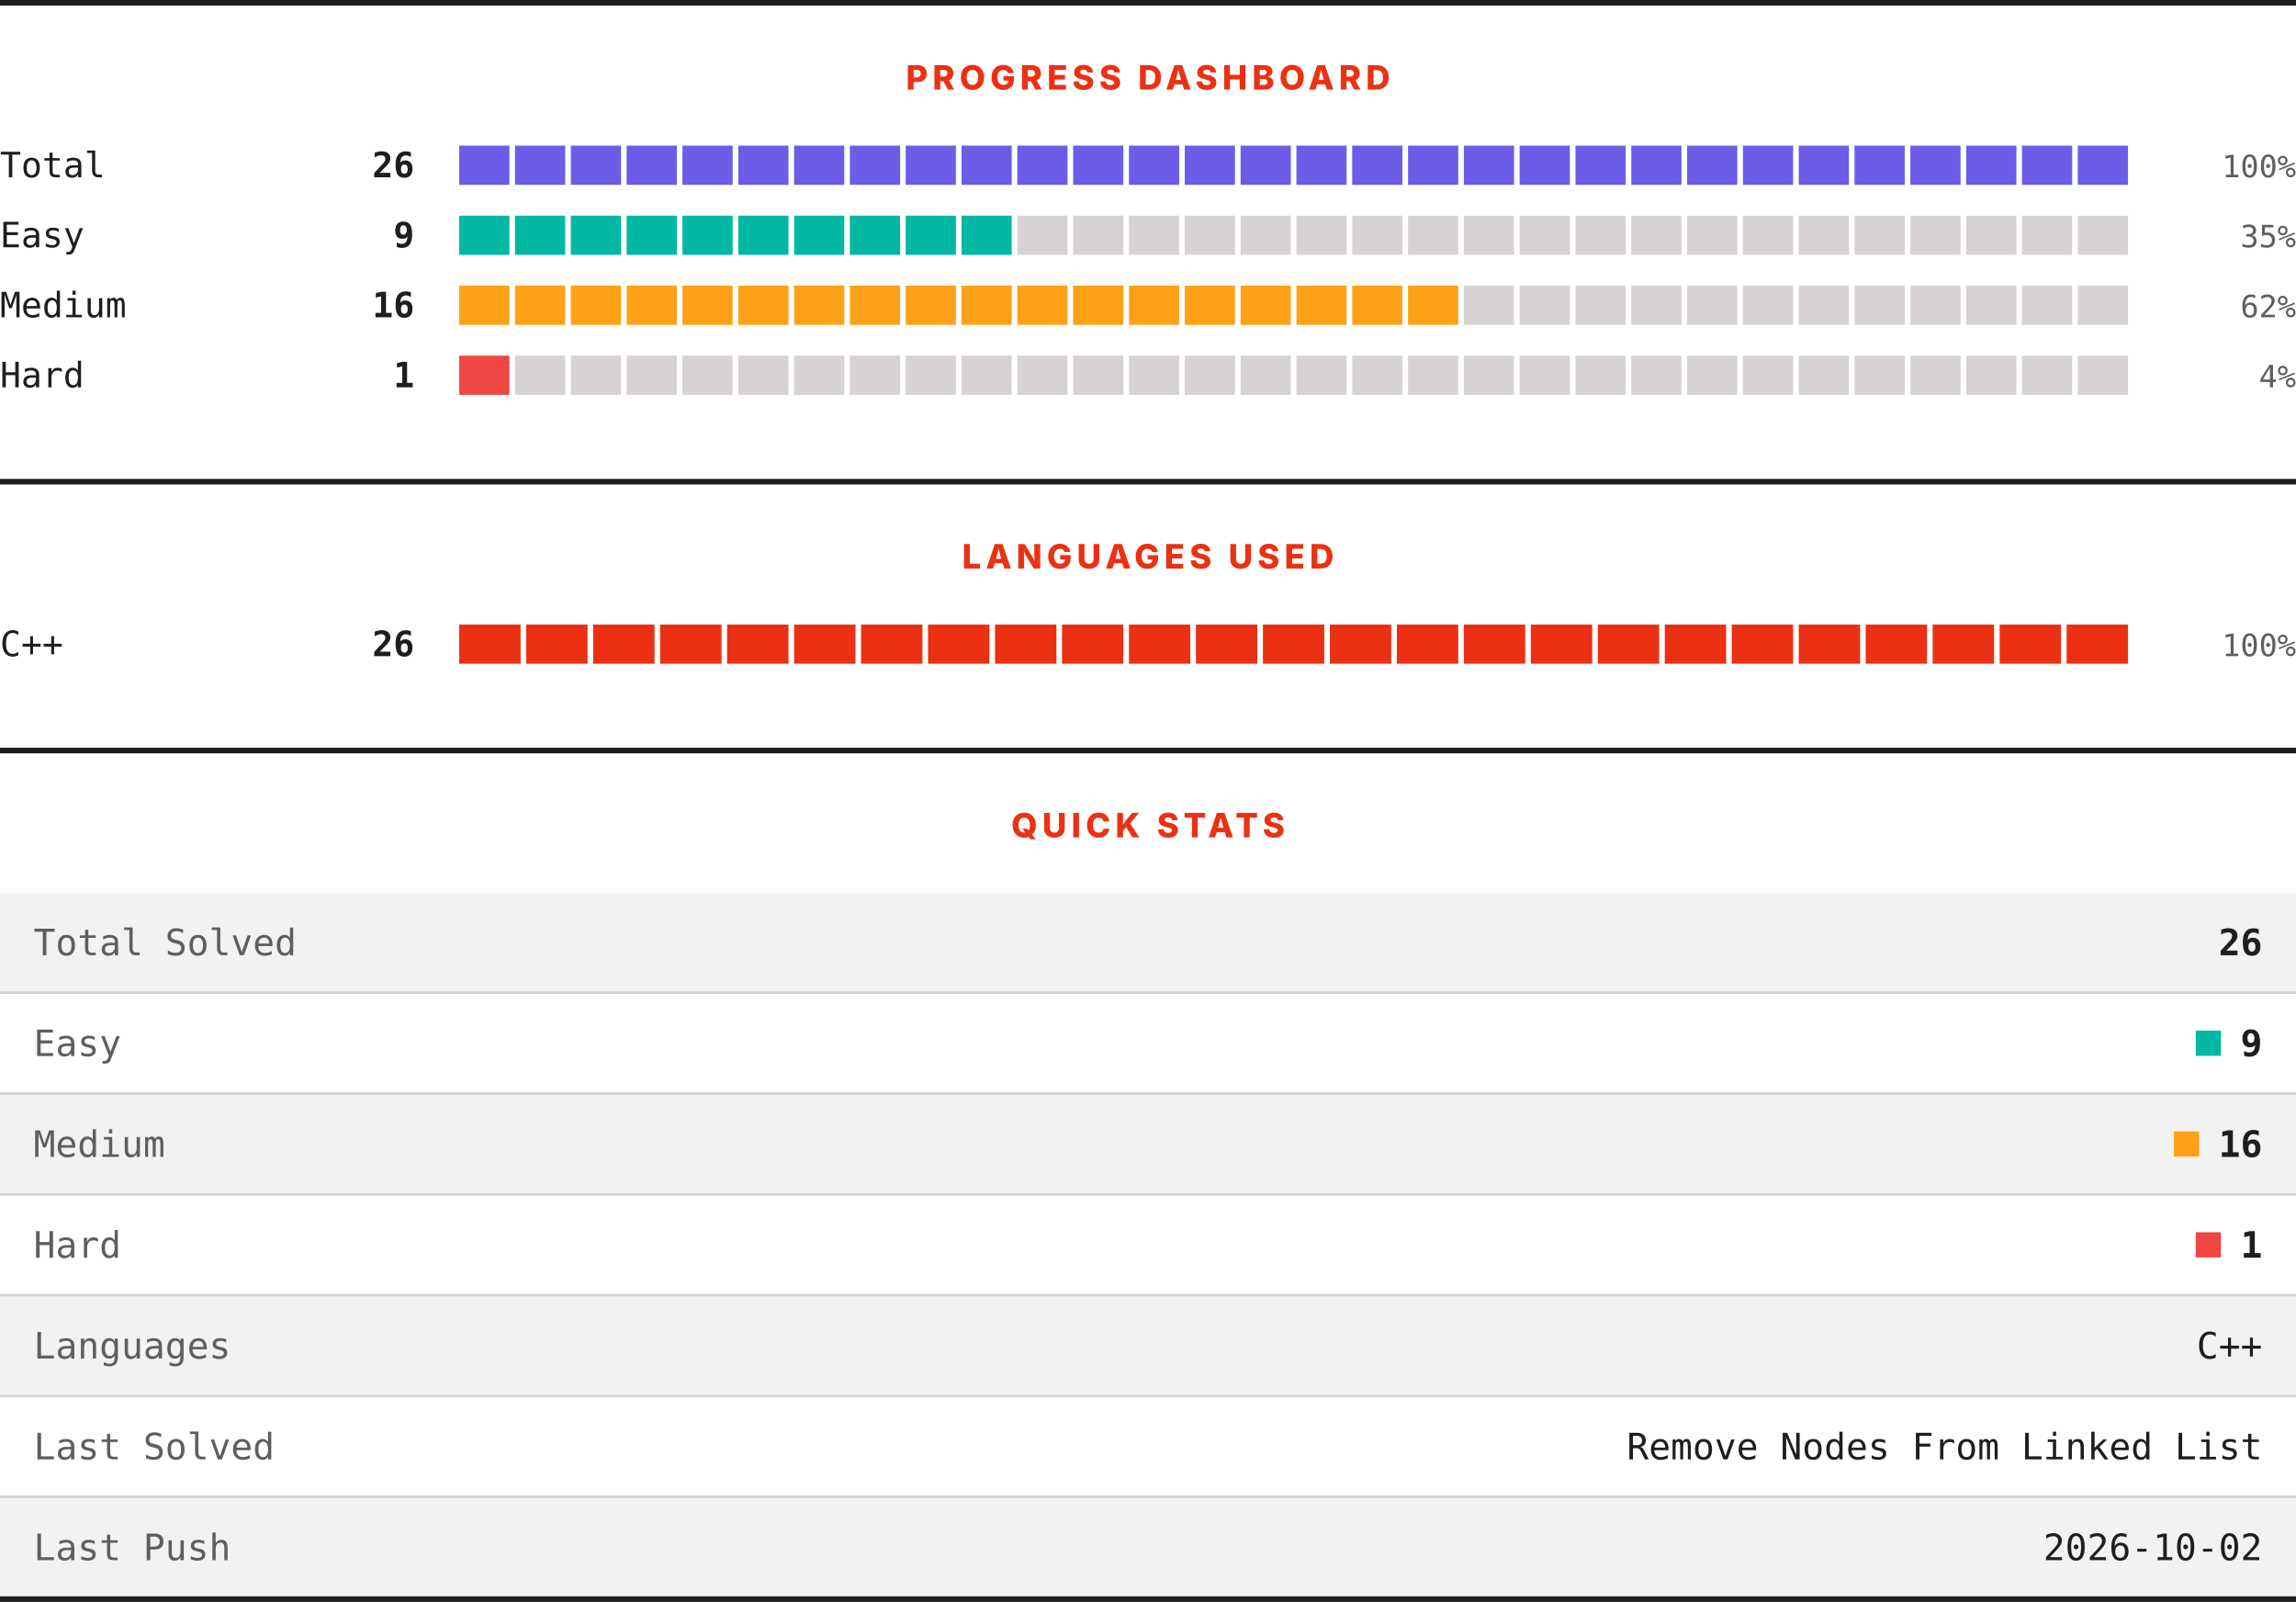
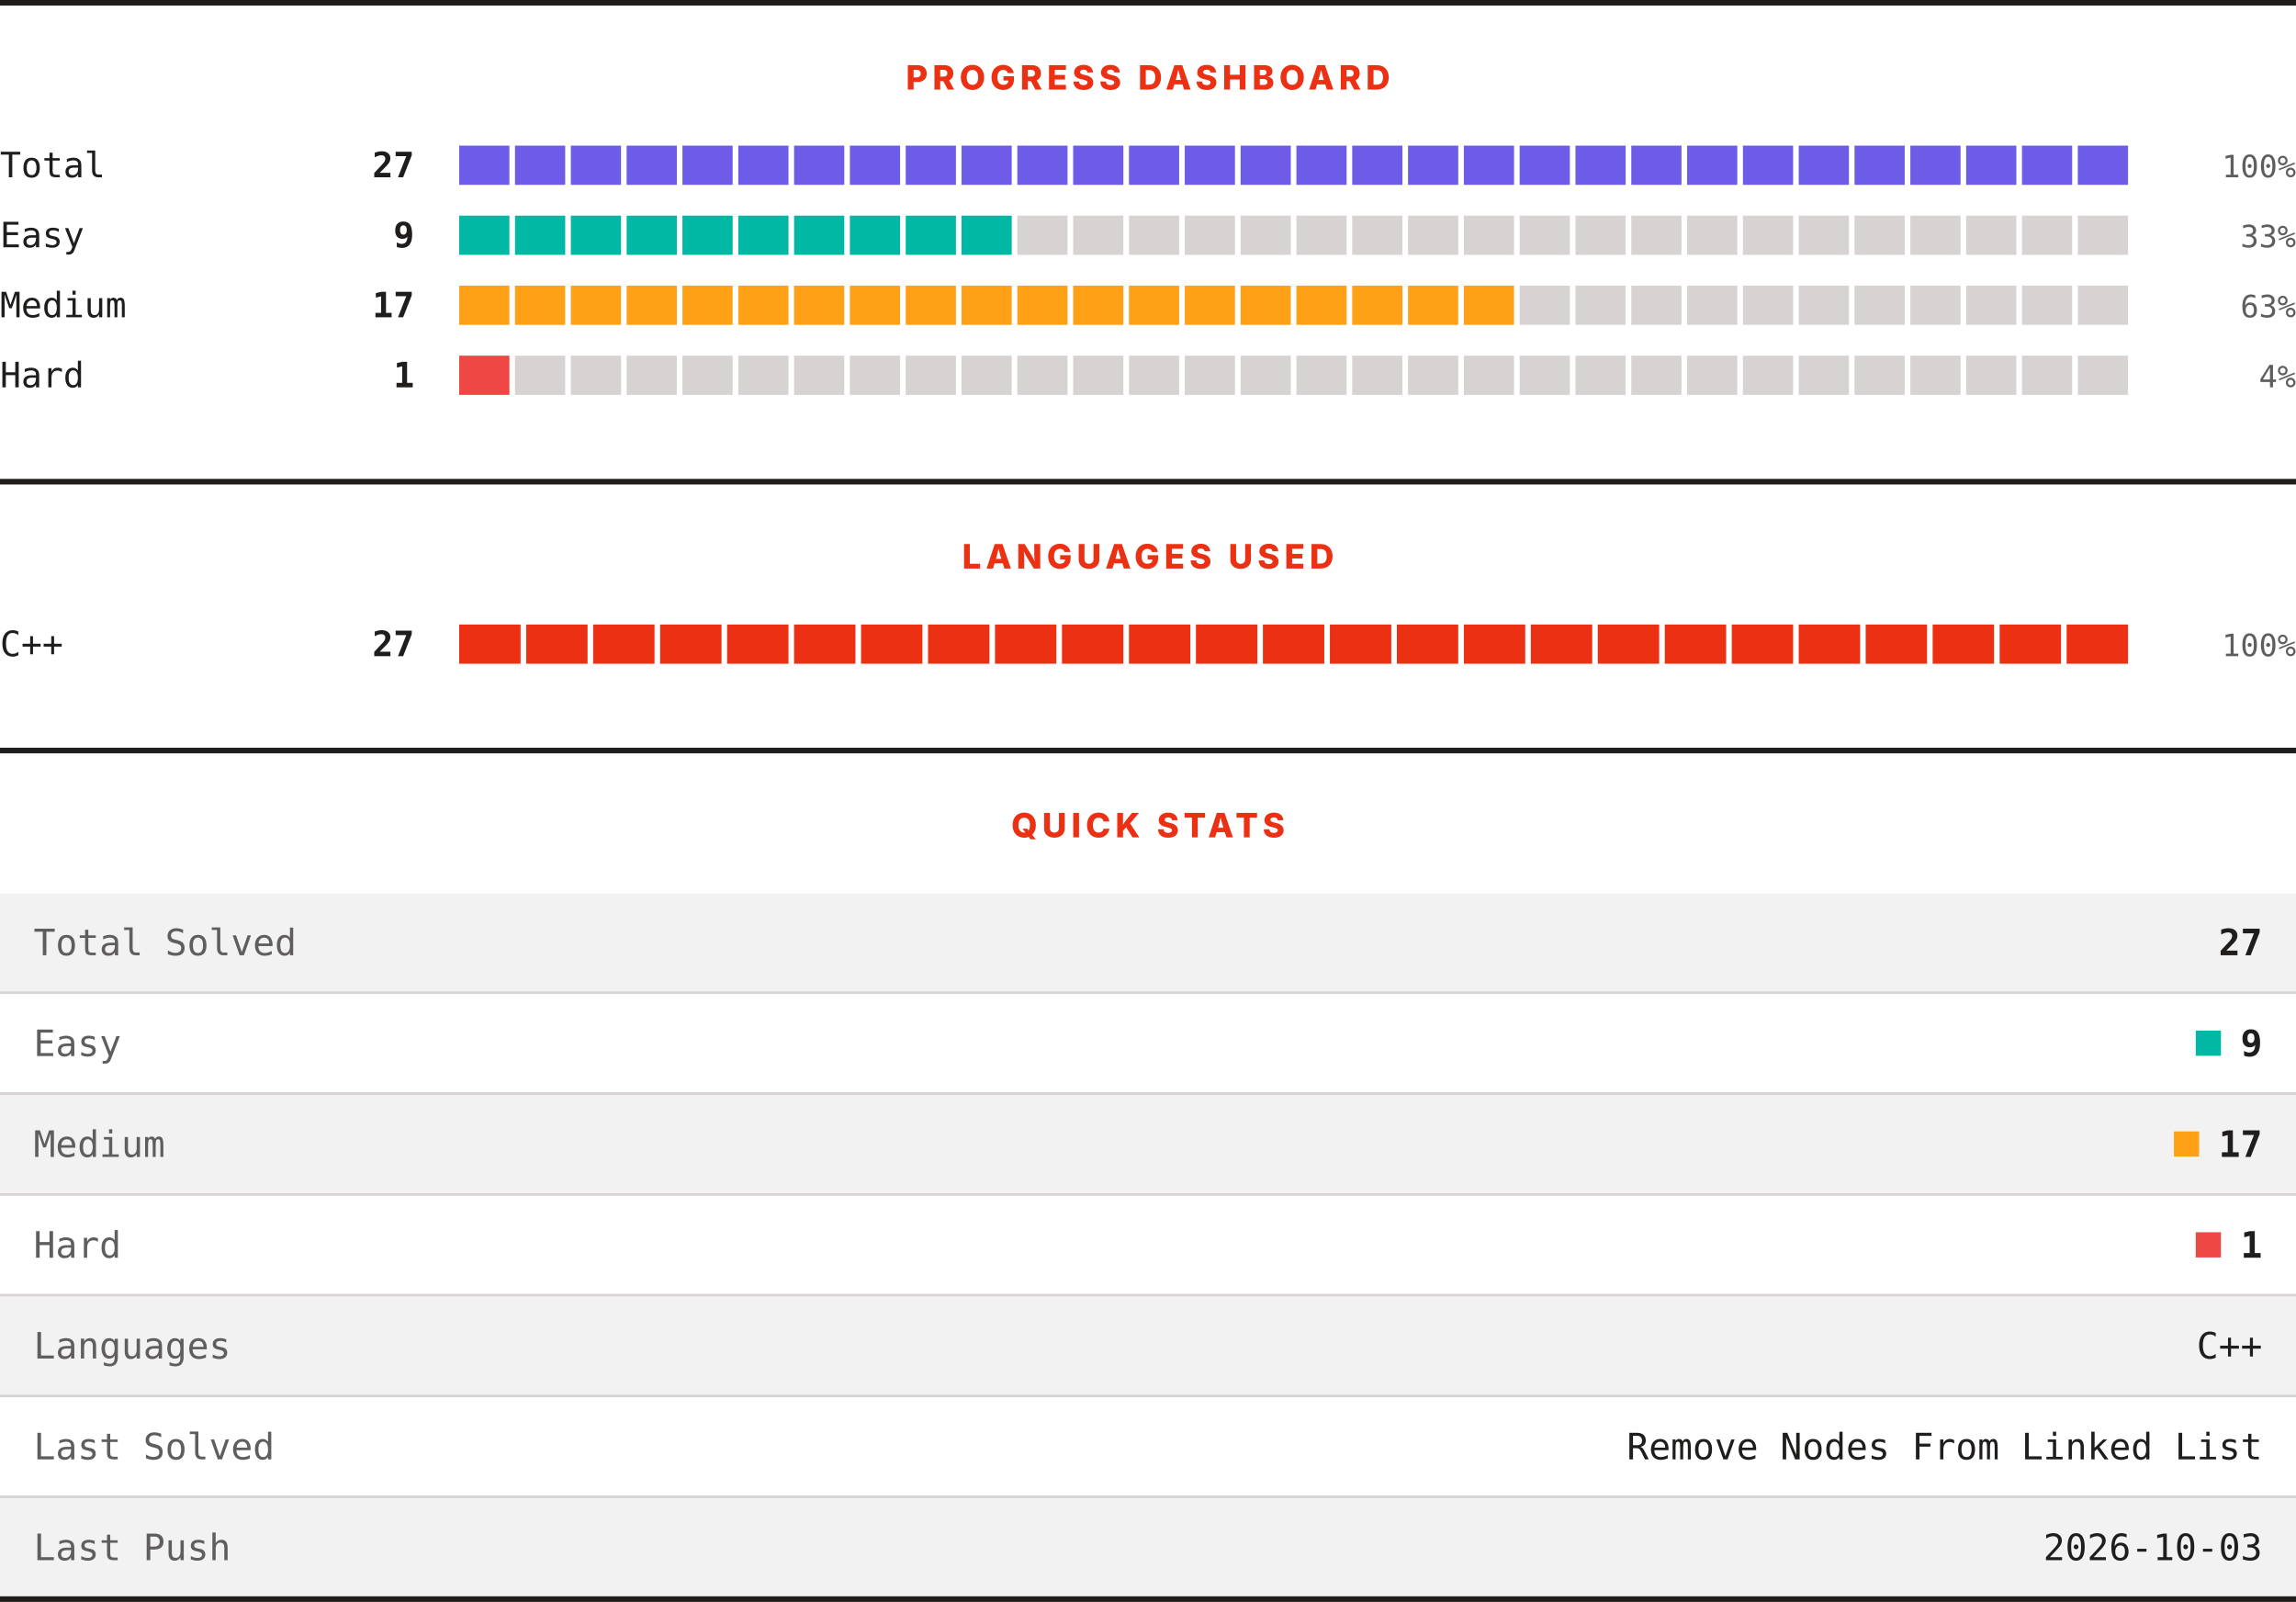
<svg xmlns="http://www.w3.org/2000/svg" width="820" height="572" viewBox="0 0 820 572" role="img" aria-label="LeetCode progress, languages and quick stats">
  <rect width="820" height="572" fill="#ffffff" />
  <rect x="0" y="0" width="820" height="2" fill="#201e1d" />
  <text x="410" y="32" text-anchor="middle" font-family="Archivo, system-ui, -apple-system, Segoe UI, sans-serif" font-size="12" font-weight="800" letter-spacing="1.68" fill="#ec3013">PROGRESS DASHBOARD</text>
  <text x="0" y="63.3" font-family="ui-monospace, SFMono-Regular, Menlo, Consolas, monospace" font-size="12.5" fill="#201e1d">Total</text>
-   <text x="148" y="63.3" text-anchor="end" font-family="ui-monospace, SFMono-Regular, Menlo, Consolas, monospace" font-size="12.5" font-weight="700" fill="#201e1d">26</text>
+   <text x="148" y="63.3" text-anchor="end" font-family="ui-monospace, SFMono-Regular, Menlo, Consolas, monospace" font-size="12.5" font-weight="700" fill="#201e1d">27</text>
  <rect x="164.00" y="52" width="17.93" height="14" fill="#6c5ce7" />
  <rect x="183.93" y="52" width="17.93" height="14" fill="#6c5ce7" />
  <rect x="203.87" y="52" width="17.93" height="14" fill="#6c5ce7" />
  <rect x="223.80" y="52" width="17.93" height="14" fill="#6c5ce7" />
  <rect x="243.73" y="52" width="17.93" height="14" fill="#6c5ce7" />
  <rect x="263.67" y="52" width="17.93" height="14" fill="#6c5ce7" />
  <rect x="283.60" y="52" width="17.93" height="14" fill="#6c5ce7" />
  <rect x="303.53" y="52" width="17.93" height="14" fill="#6c5ce7" />
  <rect x="323.47" y="52" width="17.93" height="14" fill="#6c5ce7" />
  <rect x="343.40" y="52" width="17.93" height="14" fill="#6c5ce7" />
  <rect x="363.33" y="52" width="17.93" height="14" fill="#6c5ce7" />
  <rect x="383.27" y="52" width="17.93" height="14" fill="#6c5ce7" />
  <rect x="403.20" y="52" width="17.93" height="14" fill="#6c5ce7" />
  <rect x="423.13" y="52" width="17.93" height="14" fill="#6c5ce7" />
  <rect x="443.07" y="52" width="17.93" height="14" fill="#6c5ce7" />
  <rect x="463.00" y="52" width="17.93" height="14" fill="#6c5ce7" />
  <rect x="482.93" y="52" width="17.93" height="14" fill="#6c5ce7" />
  <rect x="502.87" y="52" width="17.93" height="14" fill="#6c5ce7" />
  <rect x="522.80" y="52" width="17.93" height="14" fill="#6c5ce7" />
  <rect x="542.73" y="52" width="17.93" height="14" fill="#6c5ce7" />
  <rect x="562.67" y="52" width="17.93" height="14" fill="#6c5ce7" />
  <rect x="582.60" y="52" width="17.93" height="14" fill="#6c5ce7" />
  <rect x="602.53" y="52" width="17.93" height="14" fill="#6c5ce7" />
  <rect x="622.47" y="52" width="17.93" height="14" fill="#6c5ce7" />
  <rect x="642.40" y="52" width="17.93" height="14" fill="#6c5ce7" />
  <rect x="662.33" y="52" width="17.93" height="14" fill="#6c5ce7" />
  <rect x="682.27" y="52" width="17.93" height="14" fill="#6c5ce7" />
  <rect x="702.20" y="52" width="17.93" height="14" fill="#6c5ce7" />
  <rect x="722.13" y="52" width="17.93" height="14" fill="#6c5ce7" />
  <rect x="742.07" y="52" width="17.93" height="14" fill="#6c5ce7" />
  <text x="820" y="63.3" text-anchor="end" font-family="ui-monospace, SFMono-Regular, Menlo, Consolas, monospace" font-size="11" fill="#605d5d">100%</text>
  <text x="0" y="88.3" font-family="ui-monospace, SFMono-Regular, Menlo, Consolas, monospace" font-size="12.5" fill="#201e1d">Easy</text>
  <text x="148" y="88.3" text-anchor="end" font-family="ui-monospace, SFMono-Regular, Menlo, Consolas, monospace" font-size="12.5" font-weight="700" fill="#201e1d">9</text>
  <rect x="164.00" y="77" width="17.93" height="14" fill="#00b8a3" />
  <rect x="183.93" y="77" width="17.93" height="14" fill="#00b8a3" />
  <rect x="203.87" y="77" width="17.93" height="14" fill="#00b8a3" />
  <rect x="223.80" y="77" width="17.93" height="14" fill="#00b8a3" />
  <rect x="243.73" y="77" width="17.93" height="14" fill="#00b8a3" />
  <rect x="263.67" y="77" width="17.93" height="14" fill="#00b8a3" />
  <rect x="283.60" y="77" width="17.93" height="14" fill="#00b8a3" />
  <rect x="303.53" y="77" width="17.93" height="14" fill="#00b8a3" />
  <rect x="323.47" y="77" width="17.93" height="14" fill="#00b8a3" />
  <rect x="343.40" y="77" width="17.93" height="14" fill="#00b8a3" />
  <rect x="363.33" y="77" width="17.93" height="14" fill="#d7d3d3" />
  <rect x="383.27" y="77" width="17.93" height="14" fill="#d7d3d3" />
  <rect x="403.20" y="77" width="17.93" height="14" fill="#d7d3d3" />
  <rect x="423.13" y="77" width="17.93" height="14" fill="#d7d3d3" />
  <rect x="443.07" y="77" width="17.93" height="14" fill="#d7d3d3" />
  <rect x="463.00" y="77" width="17.93" height="14" fill="#d7d3d3" />
  <rect x="482.93" y="77" width="17.93" height="14" fill="#d7d3d3" />
  <rect x="502.87" y="77" width="17.93" height="14" fill="#d7d3d3" />
  <rect x="522.80" y="77" width="17.93" height="14" fill="#d7d3d3" />
  <rect x="542.73" y="77" width="17.93" height="14" fill="#d7d3d3" />
  <rect x="562.67" y="77" width="17.93" height="14" fill="#d7d3d3" />
  <rect x="582.60" y="77" width="17.93" height="14" fill="#d7d3d3" />
  <rect x="602.53" y="77" width="17.93" height="14" fill="#d7d3d3" />
  <rect x="622.47" y="77" width="17.93" height="14" fill="#d7d3d3" />
  <rect x="642.40" y="77" width="17.93" height="14" fill="#d7d3d3" />
  <rect x="662.33" y="77" width="17.93" height="14" fill="#d7d3d3" />
  <rect x="682.27" y="77" width="17.93" height="14" fill="#d7d3d3" />
  <rect x="702.20" y="77" width="17.93" height="14" fill="#d7d3d3" />
  <rect x="722.13" y="77" width="17.93" height="14" fill="#d7d3d3" />
  <rect x="742.07" y="77" width="17.93" height="14" fill="#d7d3d3" />
-   <text x="820" y="88.3" text-anchor="end" font-family="ui-monospace, SFMono-Regular, Menlo, Consolas, monospace" font-size="11" fill="#605d5d">35%</text>
+   <text x="820" y="88.3" text-anchor="end" font-family="ui-monospace, SFMono-Regular, Menlo, Consolas, monospace" font-size="11" fill="#605d5d">33%</text>
  <text x="0" y="113.3" font-family="ui-monospace, SFMono-Regular, Menlo, Consolas, monospace" font-size="12.5" fill="#201e1d">Medium</text>
-   <text x="148" y="113.3" text-anchor="end" font-family="ui-monospace, SFMono-Regular, Menlo, Consolas, monospace" font-size="12.5" font-weight="700" fill="#201e1d">16</text>
+   <text x="148" y="113.3" text-anchor="end" font-family="ui-monospace, SFMono-Regular, Menlo, Consolas, monospace" font-size="12.5" font-weight="700" fill="#201e1d">17</text>
  <rect x="164.00" y="102" width="17.93" height="14" fill="#ffa116" />
  <rect x="183.93" y="102" width="17.93" height="14" fill="#ffa116" />
  <rect x="203.87" y="102" width="17.93" height="14" fill="#ffa116" />
  <rect x="223.80" y="102" width="17.93" height="14" fill="#ffa116" />
  <rect x="243.73" y="102" width="17.93" height="14" fill="#ffa116" />
  <rect x="263.67" y="102" width="17.93" height="14" fill="#ffa116" />
  <rect x="283.60" y="102" width="17.93" height="14" fill="#ffa116" />
  <rect x="303.53" y="102" width="17.93" height="14" fill="#ffa116" />
  <rect x="323.47" y="102" width="17.93" height="14" fill="#ffa116" />
  <rect x="343.40" y="102" width="17.93" height="14" fill="#ffa116" />
  <rect x="363.33" y="102" width="17.93" height="14" fill="#ffa116" />
  <rect x="383.27" y="102" width="17.93" height="14" fill="#ffa116" />
  <rect x="403.20" y="102" width="17.93" height="14" fill="#ffa116" />
  <rect x="423.13" y="102" width="17.93" height="14" fill="#ffa116" />
  <rect x="443.07" y="102" width="17.93" height="14" fill="#ffa116" />
  <rect x="463.00" y="102" width="17.93" height="14" fill="#ffa116" />
  <rect x="482.93" y="102" width="17.93" height="14" fill="#ffa116" />
  <rect x="502.87" y="102" width="17.93" height="14" fill="#ffa116" />
-   <rect x="522.80" y="102" width="17.93" height="14" fill="#d7d3d3" />
+   <rect x="522.80" y="102" width="17.93" height="14" fill="#ffa116" />
  <rect x="542.73" y="102" width="17.93" height="14" fill="#d7d3d3" />
  <rect x="562.67" y="102" width="17.93" height="14" fill="#d7d3d3" />
  <rect x="582.60" y="102" width="17.93" height="14" fill="#d7d3d3" />
  <rect x="602.53" y="102" width="17.93" height="14" fill="#d7d3d3" />
  <rect x="622.47" y="102" width="17.93" height="14" fill="#d7d3d3" />
  <rect x="642.40" y="102" width="17.93" height="14" fill="#d7d3d3" />
  <rect x="662.33" y="102" width="17.93" height="14" fill="#d7d3d3" />
  <rect x="682.27" y="102" width="17.93" height="14" fill="#d7d3d3" />
  <rect x="702.20" y="102" width="17.93" height="14" fill="#d7d3d3" />
  <rect x="722.13" y="102" width="17.93" height="14" fill="#d7d3d3" />
  <rect x="742.07" y="102" width="17.93" height="14" fill="#d7d3d3" />
-   <text x="820" y="113.3" text-anchor="end" font-family="ui-monospace, SFMono-Regular, Menlo, Consolas, monospace" font-size="11" fill="#605d5d">62%</text>
+   <text x="820" y="113.3" text-anchor="end" font-family="ui-monospace, SFMono-Regular, Menlo, Consolas, monospace" font-size="11" fill="#605d5d">63%</text>
  <text x="0" y="138.3" font-family="ui-monospace, SFMono-Regular, Menlo, Consolas, monospace" font-size="12.5" fill="#201e1d">Hard</text>
  <text x="148" y="138.3" text-anchor="end" font-family="ui-monospace, SFMono-Regular, Menlo, Consolas, monospace" font-size="12.5" font-weight="700" fill="#201e1d">1</text>
  <rect x="164.00" y="127" width="17.93" height="14" fill="#ef4743" />
  <rect x="183.93" y="127" width="17.93" height="14" fill="#d7d3d3" />
  <rect x="203.87" y="127" width="17.93" height="14" fill="#d7d3d3" />
  <rect x="223.80" y="127" width="17.93" height="14" fill="#d7d3d3" />
  <rect x="243.73" y="127" width="17.93" height="14" fill="#d7d3d3" />
  <rect x="263.67" y="127" width="17.93" height="14" fill="#d7d3d3" />
  <rect x="283.60" y="127" width="17.93" height="14" fill="#d7d3d3" />
  <rect x="303.53" y="127" width="17.93" height="14" fill="#d7d3d3" />
  <rect x="323.47" y="127" width="17.93" height="14" fill="#d7d3d3" />
  <rect x="343.40" y="127" width="17.93" height="14" fill="#d7d3d3" />
  <rect x="363.33" y="127" width="17.93" height="14" fill="#d7d3d3" />
  <rect x="383.27" y="127" width="17.93" height="14" fill="#d7d3d3" />
  <rect x="403.20" y="127" width="17.93" height="14" fill="#d7d3d3" />
  <rect x="423.13" y="127" width="17.93" height="14" fill="#d7d3d3" />
  <rect x="443.07" y="127" width="17.93" height="14" fill="#d7d3d3" />
  <rect x="463.00" y="127" width="17.93" height="14" fill="#d7d3d3" />
  <rect x="482.93" y="127" width="17.93" height="14" fill="#d7d3d3" />
  <rect x="502.87" y="127" width="17.93" height="14" fill="#d7d3d3" />
  <rect x="522.80" y="127" width="17.93" height="14" fill="#d7d3d3" />
  <rect x="542.73" y="127" width="17.93" height="14" fill="#d7d3d3" />
  <rect x="562.67" y="127" width="17.93" height="14" fill="#d7d3d3" />
  <rect x="582.60" y="127" width="17.93" height="14" fill="#d7d3d3" />
  <rect x="602.53" y="127" width="17.93" height="14" fill="#d7d3d3" />
  <rect x="622.47" y="127" width="17.93" height="14" fill="#d7d3d3" />
  <rect x="642.40" y="127" width="17.93" height="14" fill="#d7d3d3" />
  <rect x="662.33" y="127" width="17.93" height="14" fill="#d7d3d3" />
  <rect x="682.27" y="127" width="17.93" height="14" fill="#d7d3d3" />
  <rect x="702.20" y="127" width="17.93" height="14" fill="#d7d3d3" />
  <rect x="722.13" y="127" width="17.93" height="14" fill="#d7d3d3" />
  <rect x="742.07" y="127" width="17.93" height="14" fill="#d7d3d3" />
  <text x="820" y="138.3" text-anchor="end" font-family="ui-monospace, SFMono-Regular, Menlo, Consolas, monospace" font-size="11" fill="#605d5d">4%</text>
  <rect x="0" y="171" width="820" height="2" fill="#201e1d" />
  <text x="410" y="203" text-anchor="middle" font-family="Archivo, system-ui, -apple-system, Segoe UI, sans-serif" font-size="12" font-weight="800" letter-spacing="1.68" fill="#ec3013">LANGUAGES USED</text>
  <text x="0" y="234.3" font-family="ui-monospace, SFMono-Regular, Menlo, Consolas, monospace" font-size="12.5" fill="#201e1d">C++</text>
-   <text x="148" y="234.3" text-anchor="end" font-family="ui-monospace, SFMono-Regular, Menlo, Consolas, monospace" font-size="12.5" font-weight="700" fill="#201e1d">26</text>
+   <text x="148" y="234.3" text-anchor="end" font-family="ui-monospace, SFMono-Regular, Menlo, Consolas, monospace" font-size="12.5" font-weight="700" fill="#201e1d">27</text>
  <rect x="164.00" y="223" width="21.92" height="14" fill="#ec3013" />
  <rect x="187.92" y="223" width="21.92" height="14" fill="#ec3013" />
  <rect x="211.84" y="223" width="21.92" height="14" fill="#ec3013" />
  <rect x="235.76" y="223" width="21.92" height="14" fill="#ec3013" />
  <rect x="259.68" y="223" width="21.92" height="14" fill="#ec3013" />
  <rect x="283.60" y="223" width="21.92" height="14" fill="#ec3013" />
  <rect x="307.52" y="223" width="21.92" height="14" fill="#ec3013" />
  <rect x="331.44" y="223" width="21.92" height="14" fill="#ec3013" />
  <rect x="355.36" y="223" width="21.92" height="14" fill="#ec3013" />
  <rect x="379.28" y="223" width="21.92" height="14" fill="#ec3013" />
  <rect x="403.20" y="223" width="21.92" height="14" fill="#ec3013" />
  <rect x="427.12" y="223" width="21.92" height="14" fill="#ec3013" />
  <rect x="451.04" y="223" width="21.92" height="14" fill="#ec3013" />
  <rect x="474.96" y="223" width="21.92" height="14" fill="#ec3013" />
  <rect x="498.88" y="223" width="21.92" height="14" fill="#ec3013" />
  <rect x="522.80" y="223" width="21.92" height="14" fill="#ec3013" />
  <rect x="546.72" y="223" width="21.92" height="14" fill="#ec3013" />
  <rect x="570.64" y="223" width="21.92" height="14" fill="#ec3013" />
  <rect x="594.56" y="223" width="21.92" height="14" fill="#ec3013" />
  <rect x="618.48" y="223" width="21.92" height="14" fill="#ec3013" />
  <rect x="642.40" y="223" width="21.92" height="14" fill="#ec3013" />
  <rect x="666.32" y="223" width="21.92" height="14" fill="#ec3013" />
  <rect x="690.24" y="223" width="21.92" height="14" fill="#ec3013" />
  <rect x="714.16" y="223" width="21.92" height="14" fill="#ec3013" />
  <rect x="738.08" y="223" width="21.92" height="14" fill="#ec3013" />
  <text x="820" y="234.3" text-anchor="end" font-family="ui-monospace, SFMono-Regular, Menlo, Consolas, monospace" font-size="11" fill="#605d5d">100%</text>
  <rect x="0" y="267" width="820" height="2" fill="#201e1d" />
  <text x="410" y="299" text-anchor="middle" font-family="Archivo, system-ui, -apple-system, Segoe UI, sans-serif" font-size="12" font-weight="800" letter-spacing="1.68" fill="#ec3013">QUICK STATS</text>
  <rect x="0" y="319" width="820" height="35" fill="#f3f2f2" />
  <text x="12" y="341.1" font-family="ui-monospace, SFMono-Regular, Menlo, Consolas, monospace" font-size="13" fill="#605d5d">Total Solved</text>
-   <text x="808" y="341.1" text-anchor="end" font-family="ui-monospace, SFMono-Regular, Menlo, Consolas, monospace" font-size="13" font-weight="700" fill="#201e1d">26</text>
+   <text x="808" y="341.1" text-anchor="end" font-family="ui-monospace, SFMono-Regular, Menlo, Consolas, monospace" font-size="13" font-weight="700" fill="#201e1d">27</text>
  <rect x="0" y="354" width="820" height="1" fill="#d7d3d3" />
  <rect x="0" y="355" width="820" height="35" fill="#ffffff" />
  <text x="12" y="377.1" font-family="ui-monospace, SFMono-Regular, Menlo, Consolas, monospace" font-size="13" fill="#605d5d">Easy</text>
  <rect x="784.2" y="368" width="9" height="9" fill="#00b8a3" />
  <text x="808" y="377.1" text-anchor="end" font-family="ui-monospace, SFMono-Regular, Menlo, Consolas, monospace" font-size="13" font-weight="700" fill="#201e1d">9</text>
  <rect x="0" y="390" width="820" height="1" fill="#d7d3d3" />
  <rect x="0" y="391" width="820" height="35" fill="#f3f2f2" />
  <text x="12" y="413.1" font-family="ui-monospace, SFMono-Regular, Menlo, Consolas, monospace" font-size="13" fill="#605d5d">Medium</text>
  <rect x="776.4" y="404" width="9" height="9" fill="#ffa116" />
-   <text x="808" y="413.1" text-anchor="end" font-family="ui-monospace, SFMono-Regular, Menlo, Consolas, monospace" font-size="13" font-weight="700" fill="#201e1d">16</text>
+   <text x="808" y="413.1" text-anchor="end" font-family="ui-monospace, SFMono-Regular, Menlo, Consolas, monospace" font-size="13" font-weight="700" fill="#201e1d">17</text>
  <rect x="0" y="426" width="820" height="1" fill="#d7d3d3" />
  <rect x="0" y="427" width="820" height="35" fill="#ffffff" />
  <text x="12" y="449.1" font-family="ui-monospace, SFMono-Regular, Menlo, Consolas, monospace" font-size="13" fill="#605d5d">Hard</text>
  <rect x="784.2" y="440" width="9" height="9" fill="#ef4743" />
  <text x="808" y="449.1" text-anchor="end" font-family="ui-monospace, SFMono-Regular, Menlo, Consolas, monospace" font-size="13" font-weight="700" fill="#201e1d">1</text>
  <rect x="0" y="462" width="820" height="1" fill="#d7d3d3" />
  <rect x="0" y="463" width="820" height="35" fill="#f3f2f2" />
  <text x="12" y="485.1" font-family="ui-monospace, SFMono-Regular, Menlo, Consolas, monospace" font-size="13" fill="#605d5d">Languages</text>
  <text x="808" y="485.1" text-anchor="end" font-family="ui-monospace, SFMono-Regular, Menlo, Consolas, monospace" font-size="13" fill="#201e1d">C++</text>
  <rect x="0" y="498" width="820" height="1" fill="#d7d3d3" />
  <rect x="0" y="499" width="820" height="35" fill="#ffffff" />
  <text x="12" y="521.1" font-family="ui-monospace, SFMono-Regular, Menlo, Consolas, monospace" font-size="13" fill="#605d5d">Last Solved</text>
  <text x="808" y="521.1" text-anchor="end" font-family="ui-monospace, SFMono-Regular, Menlo, Consolas, monospace" font-size="13" fill="#201e1d">Remove Nodes From Linked List</text>
  <rect x="0" y="534" width="820" height="1" fill="#d7d3d3" />
  <rect x="0" y="535" width="820" height="35" fill="#f3f2f2" />
  <text x="12" y="557.1" font-family="ui-monospace, SFMono-Regular, Menlo, Consolas, monospace" font-size="13" fill="#605d5d">Last Push</text>
-   <text x="808" y="557.1" text-anchor="end" font-family="ui-monospace, SFMono-Regular, Menlo, Consolas, monospace" font-size="13" fill="#201e1d">2026-10-02</text>
+   <text x="808" y="557.1" text-anchor="end" font-family="ui-monospace, SFMono-Regular, Menlo, Consolas, monospace" font-size="13" fill="#201e1d">2026-10-03</text>
  <rect x="0" y="570" width="820" height="2" fill="#201e1d" />
</svg>
